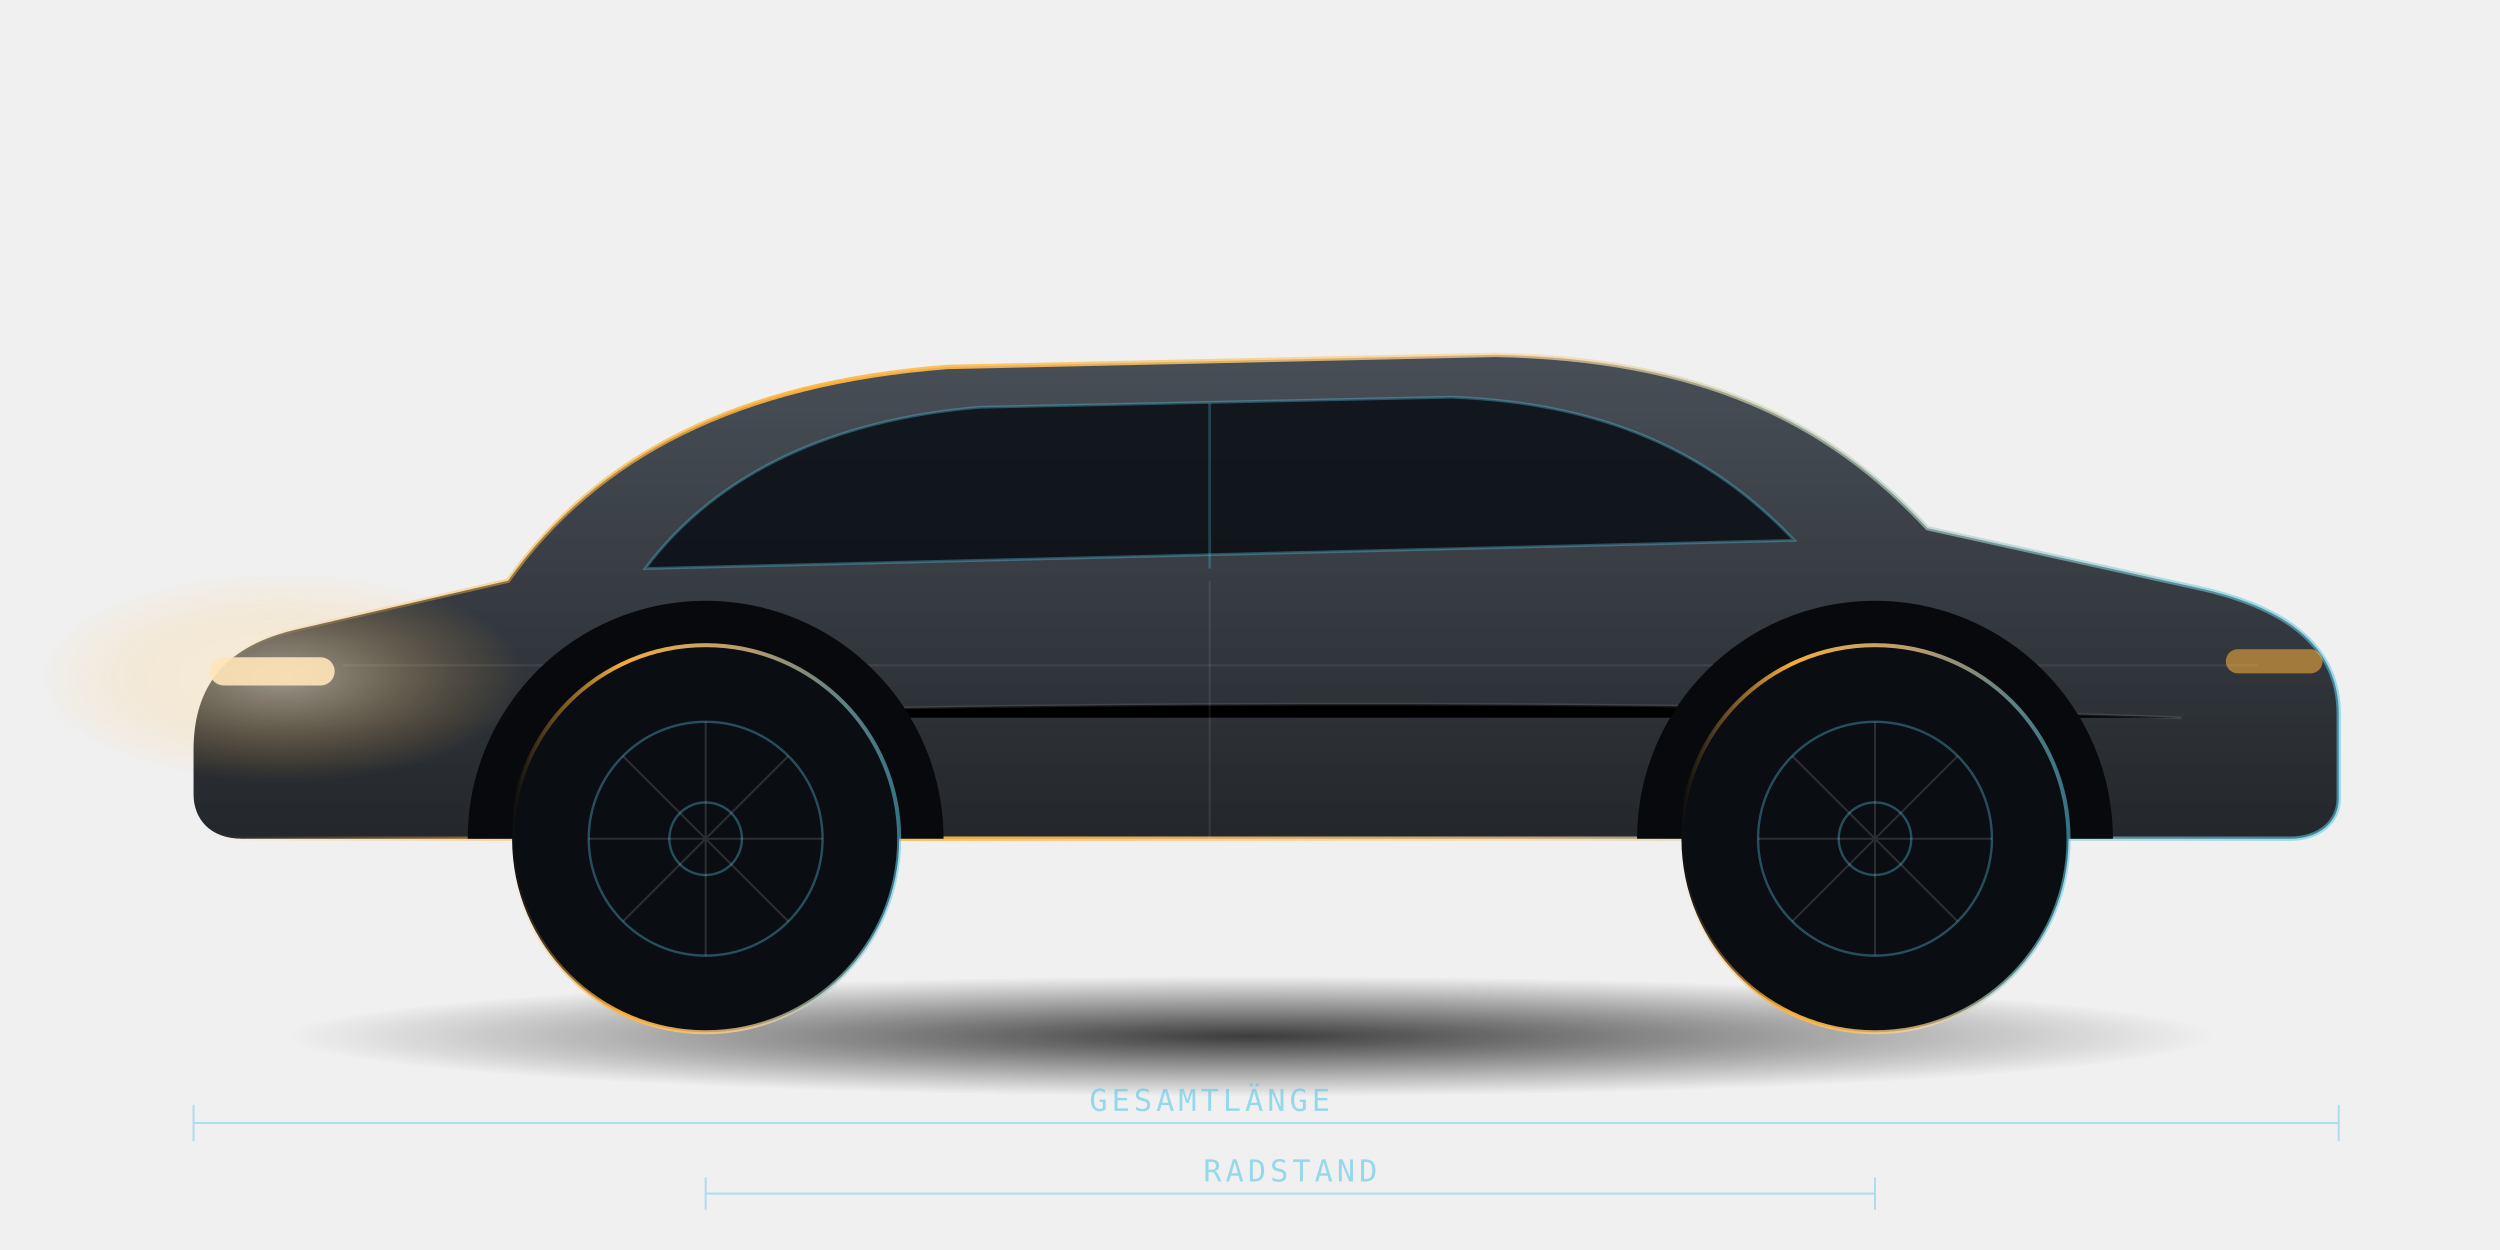
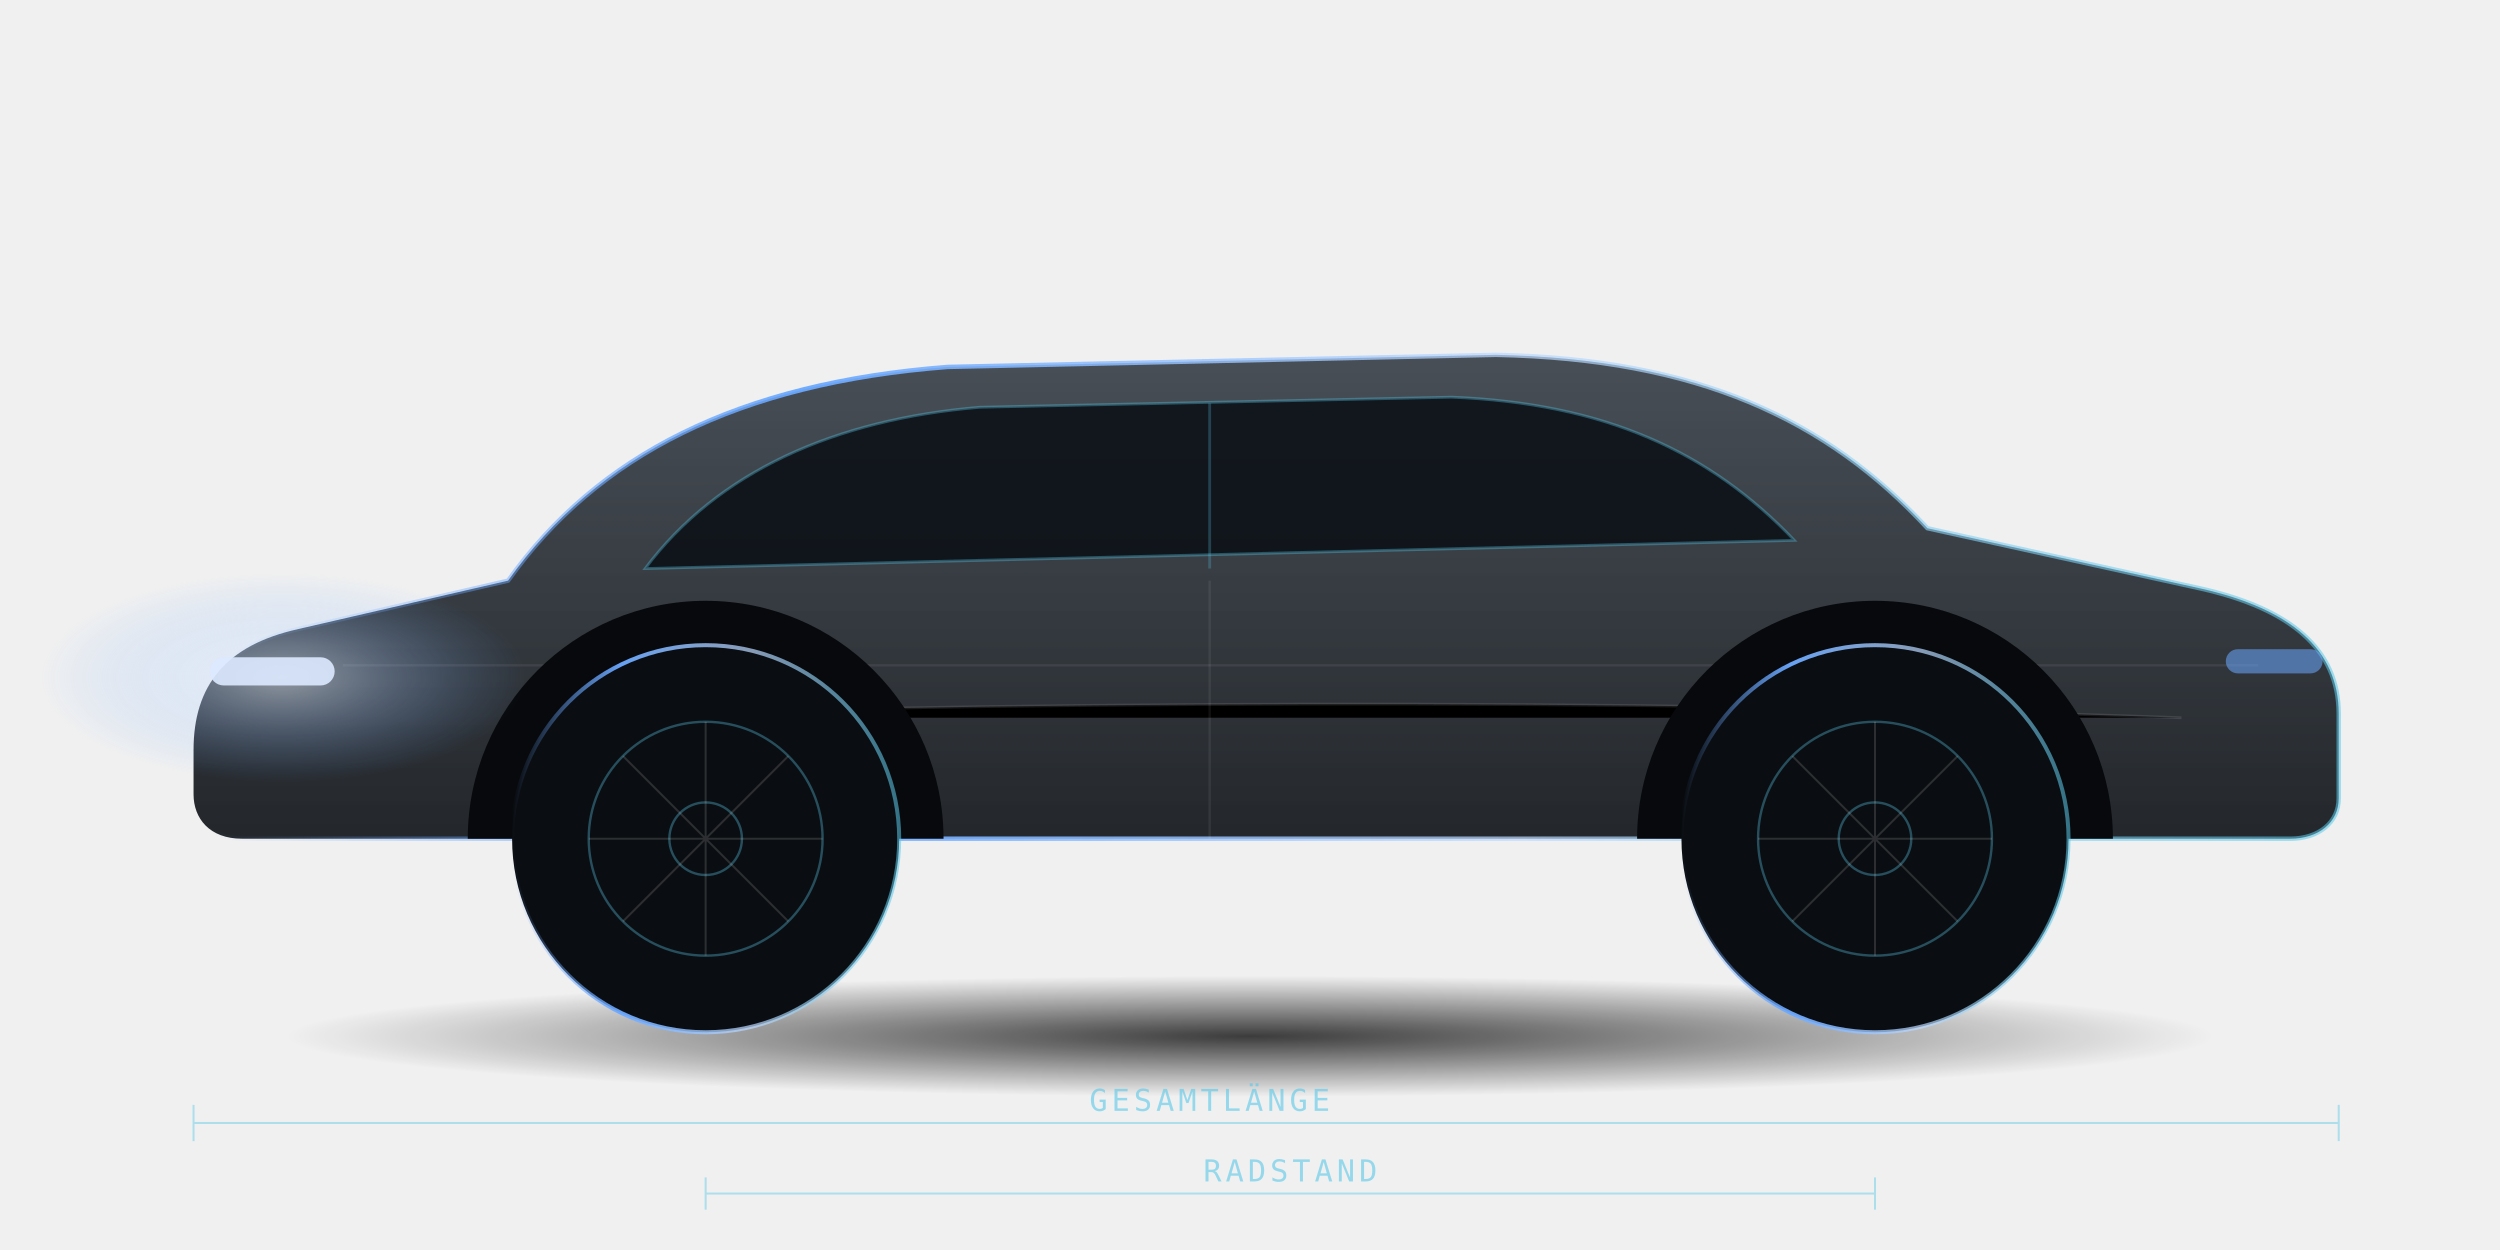
<svg xmlns="http://www.w3.org/2000/svg" viewBox="0 0 1240 620" role="img" aria-label="Technische Seitenansicht eines Fahrzeugs">
  <defs>
    <linearGradient id="bodyG" x1="0" y1="0" x2="0" y2="1">
      <stop offset="0" stop-color="#2a323b" stop-opacity=".85" />
      <stop offset="1" stop-color="#0d1116" stop-opacity=".9" />
    </linearGradient>
    <linearGradient id="rim" x1="0" y1="0" x2="1" y2="0">
-       <stop offset="0" stop-color="#ffb43c" stop-opacity="0" />
-       <stop offset=".28" stop-color="#ffb43c" stop-opacity=".95" />
-       <stop offset=".62" stop-color="#ffd79a" stop-opacity=".7" />
+       <stop offset="0" stop-color="#6ba8ff" stop-opacity="0" />
+       <stop offset=".28" stop-color="#6ba8ff" stop-opacity=".95" />
+       <stop offset=".62" stop-color="#bcd9ff" stop-opacity=".7" />
      <stop offset="1" stop-color="#5ac8e8" stop-opacity=".55" />
    </linearGradient>
    <radialGradient id="lampF" cx=".5" cy=".5" r=".5">
-       <stop offset="0" stop-color="#fff5e0" stop-opacity=".95" />
-       <stop offset="1" stop-color="#ffb43c" stop-opacity="0" />
+       <stop offset="0" stop-color="#eef5ff" stop-opacity=".95" />
+       <stop offset="1" stop-color="#6ba8ff" stop-opacity="0" />
    </radialGradient>
    <radialGradient id="ground" cx=".5" cy=".5" r=".5">
      <stop offset="0" stop-color="#000" stop-opacity=".75" />
      <stop offset="1" stop-color="#000" stop-opacity="0" />
    </radialGradient>
  </defs>
  <ellipse cx="620" cy="514" rx="480" ry="30" fill="url(#ground)" />
  <path d="M96 372 C96 340 112 320 148 312 L252 288 C296 226 366 190 470 182 L742 176            C842 178 906 208 956 262 L1092 292 C1136 302 1160 322 1160 354 L1160 396            C1160 408 1150 416 1136 416 L120 416 C104 416 96 406 96 394 Z" fill="url(#bodyG)" stroke="url(#rim)" stroke-width="2.2" stroke-linejoin="round" />
  <path d="M320 282 C356 234 414 208 486 202 L720 197 C796 200 848 224 890 268 Z" fill="#0a0f14" fill-opacity=".85" stroke="#5ac8e8" stroke-opacity=".35" stroke-width="1.4" />
  <path d="M600 200 L600 282" stroke="#5ac8e8" stroke-opacity=".25" stroke-width="1.4" />
  <path d="M170 330 L1120 330" stroke="#ffffff" stroke-opacity=".07" stroke-width="1.2" />
  <path d="M262 356 C480 348 800 346 1082 356" stroke="#ffffff" stroke-opacity=".1" stroke-width="1.4" />
  <path d="M600 288 L600 416" stroke="#ffffff" stroke-opacity=".07" stroke-width="1.2" />
  <path d="M232 416 A118 118 0 0 1 468 416 Z" fill="#07090c" />
  <path d="M812 416 A118 118 0 0 1 1048 416 Z" fill="#07090c" />
  <g stroke="url(#rim)" stroke-width="2" fill="#0a0d11">
    <circle cx="350" cy="416" r="96" />
    <circle cx="930" cy="416" r="96" />
  </g>
  <g fill="none" stroke="#5ac8e8" stroke-opacity=".35" stroke-width="1.2">
    <circle cx="350" cy="416" r="58" />
    <circle cx="930" cy="416" r="58" />
    <circle cx="350" cy="416" r="18" />
    <circle cx="930" cy="416" r="18" />
  </g>
  <g stroke="#ffffff" stroke-opacity=".14" stroke-width="1">
    <path d="M350 358 L350 474 M292 416 L408 416 M309 375 L391 457 M309 457 L391 375" />
    <path d="M930 358 L930 474 M872 416 L988 416 M889 375 L971 457 M889 457 L971 375" />
  </g>
  <ellipse cx="140" cy="336" rx="120" ry="52" fill="url(#lampF)" opacity=".55" />
-   <rect x="104" y="326" width="62" height="14" rx="7" fill="#ffe6b8" opacity=".9" />
-   <rect x="1104" y="322" width="48" height="12" rx="6" fill="#ffb43c" opacity=".55" />
+   <rect x="104" y="326" width="62" height="14" rx="7" fill="#dbe9ff" opacity=".9" />
+   <rect x="1104" y="322" width="48" height="12" rx="6" fill="#6ba8ff" opacity=".55" />
  <g stroke="#5ac8e8" stroke-opacity=".45" stroke-width="1" fill="none">
    <path d="M96 548 L96 566 M1160 548 L1160 566 M96 557 L1160 557" />
    <path d="M350 584 L350 600 M930 584 L930 600 M350 592 L930 592" />
  </g>
  <g fill="#5ac8e8" fill-opacity=".6" font-family="monospace" font-size="15" letter-spacing="2">
    <text x="600" y="551" text-anchor="middle">GESAMTLÄNGE</text>
    <text x="640" y="586" text-anchor="middle">RADSTAND</text>
  </g>
</svg>
